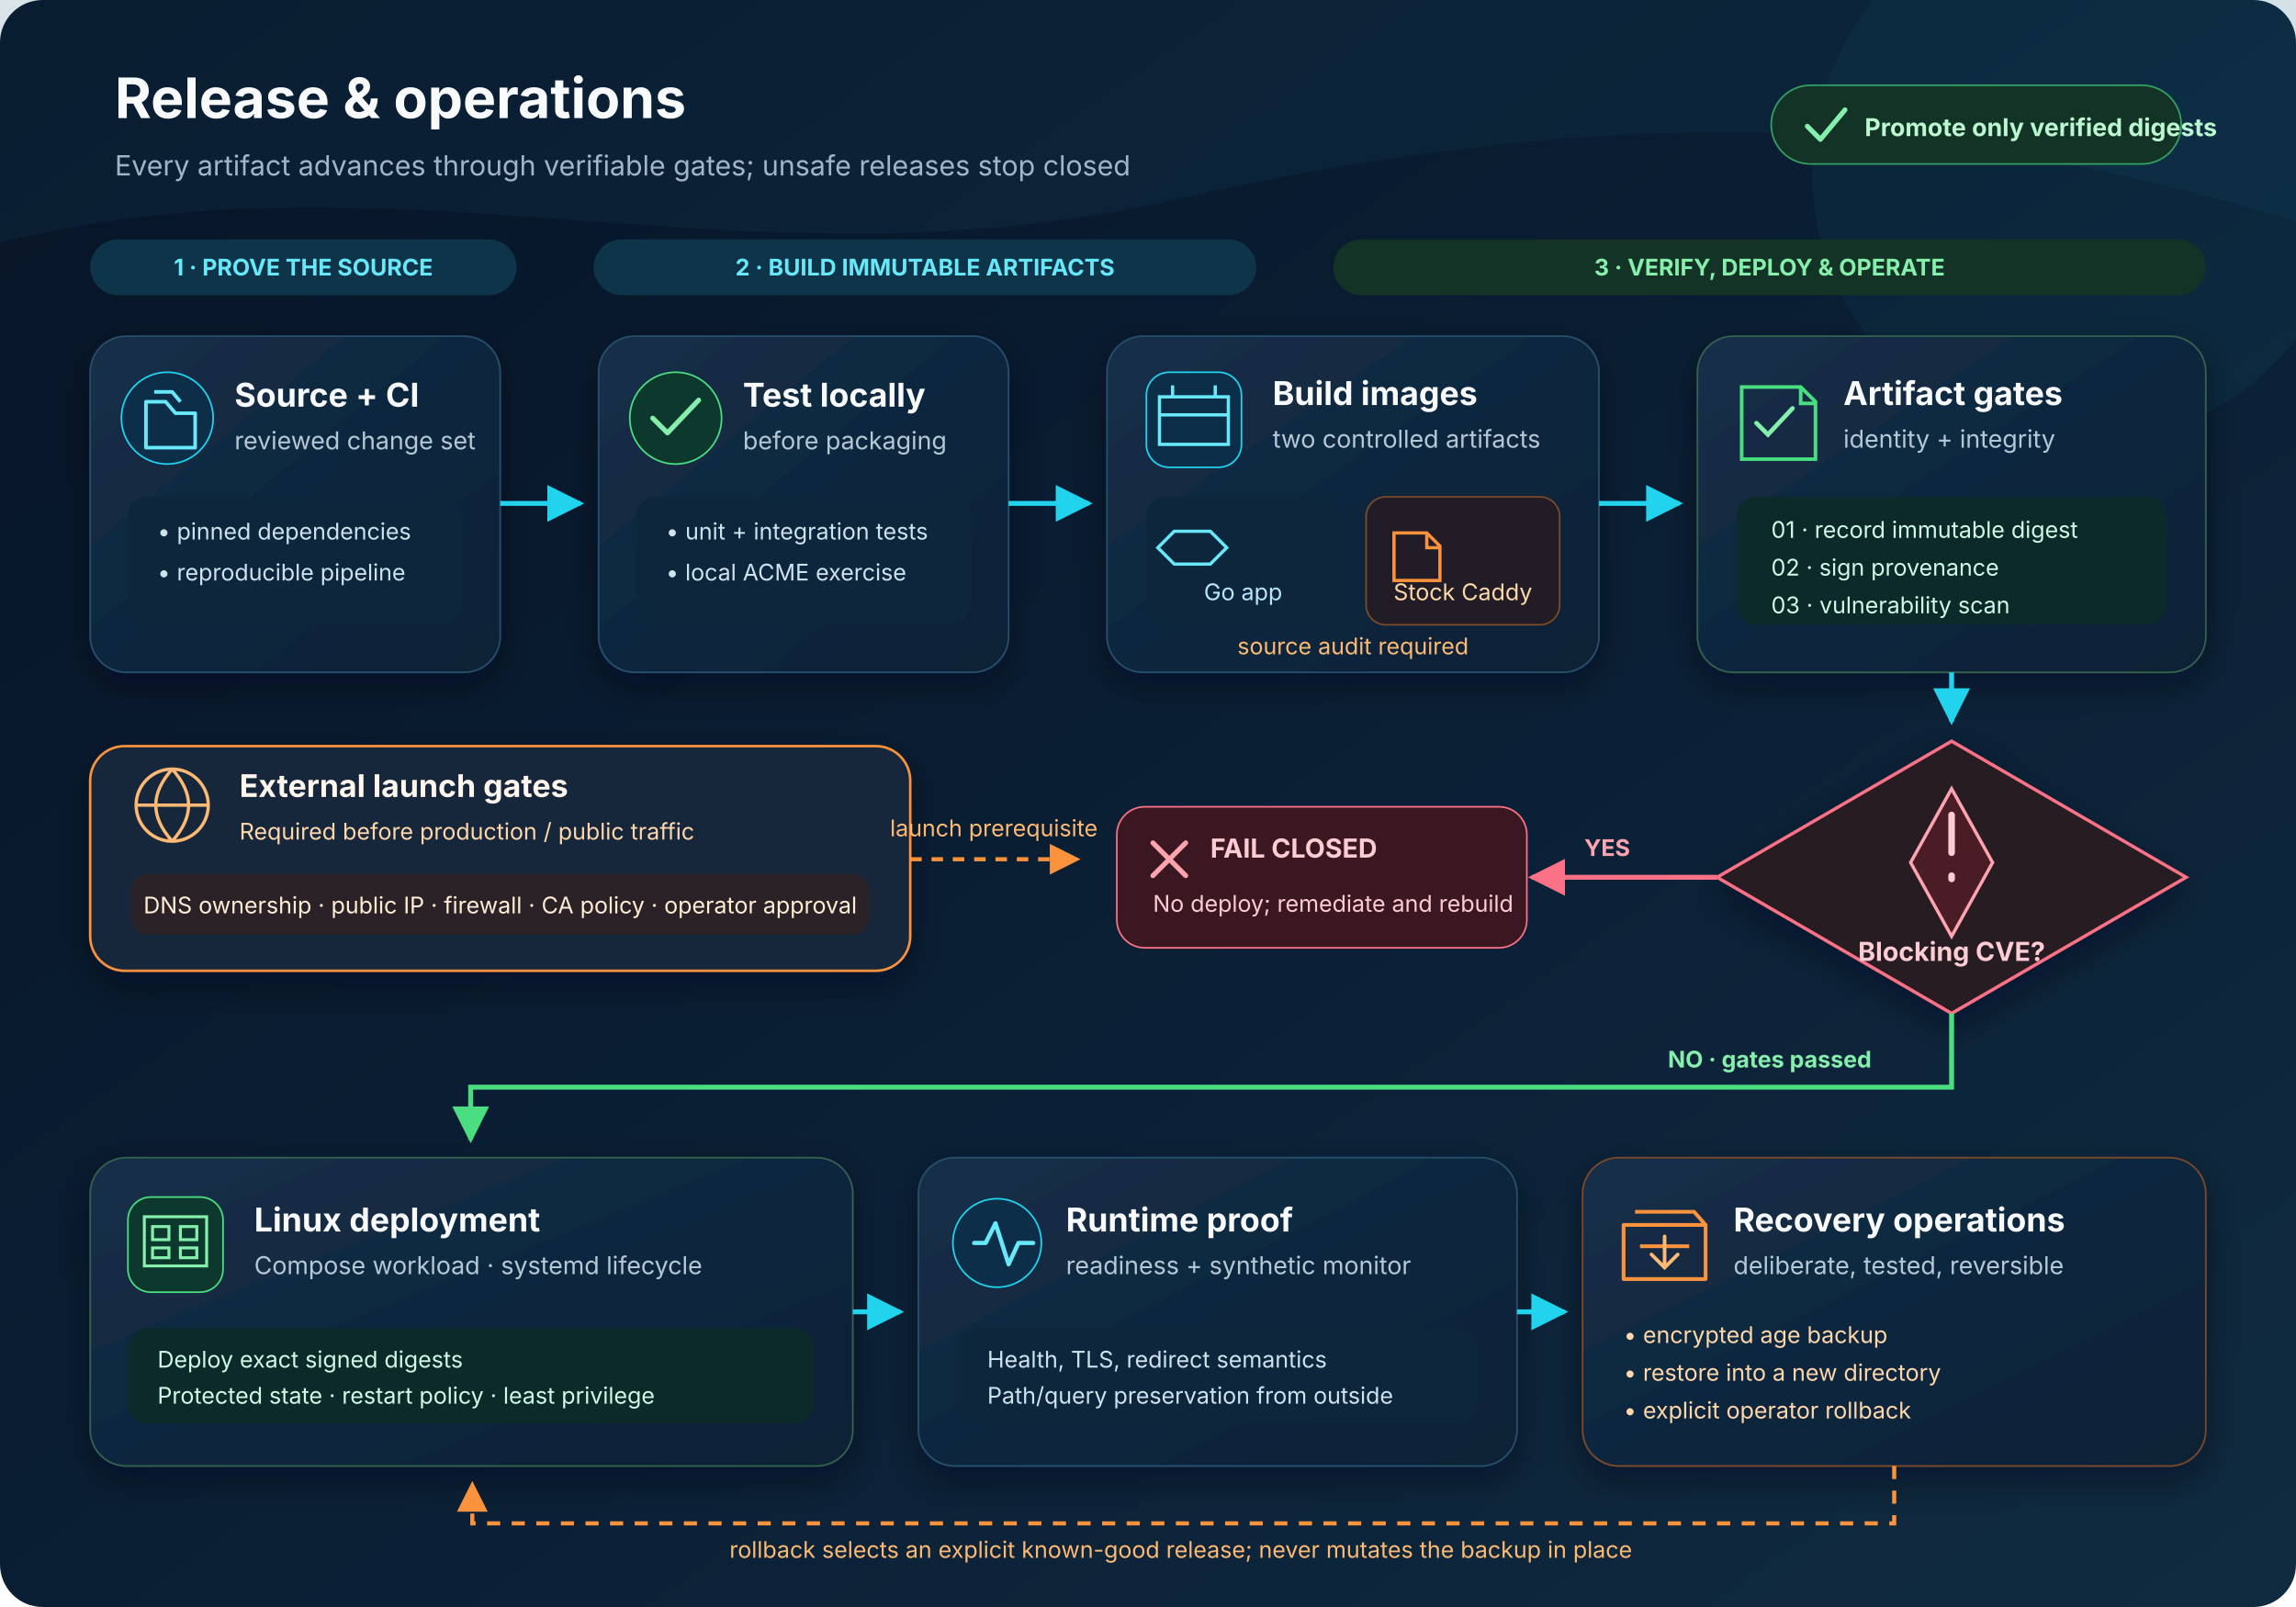
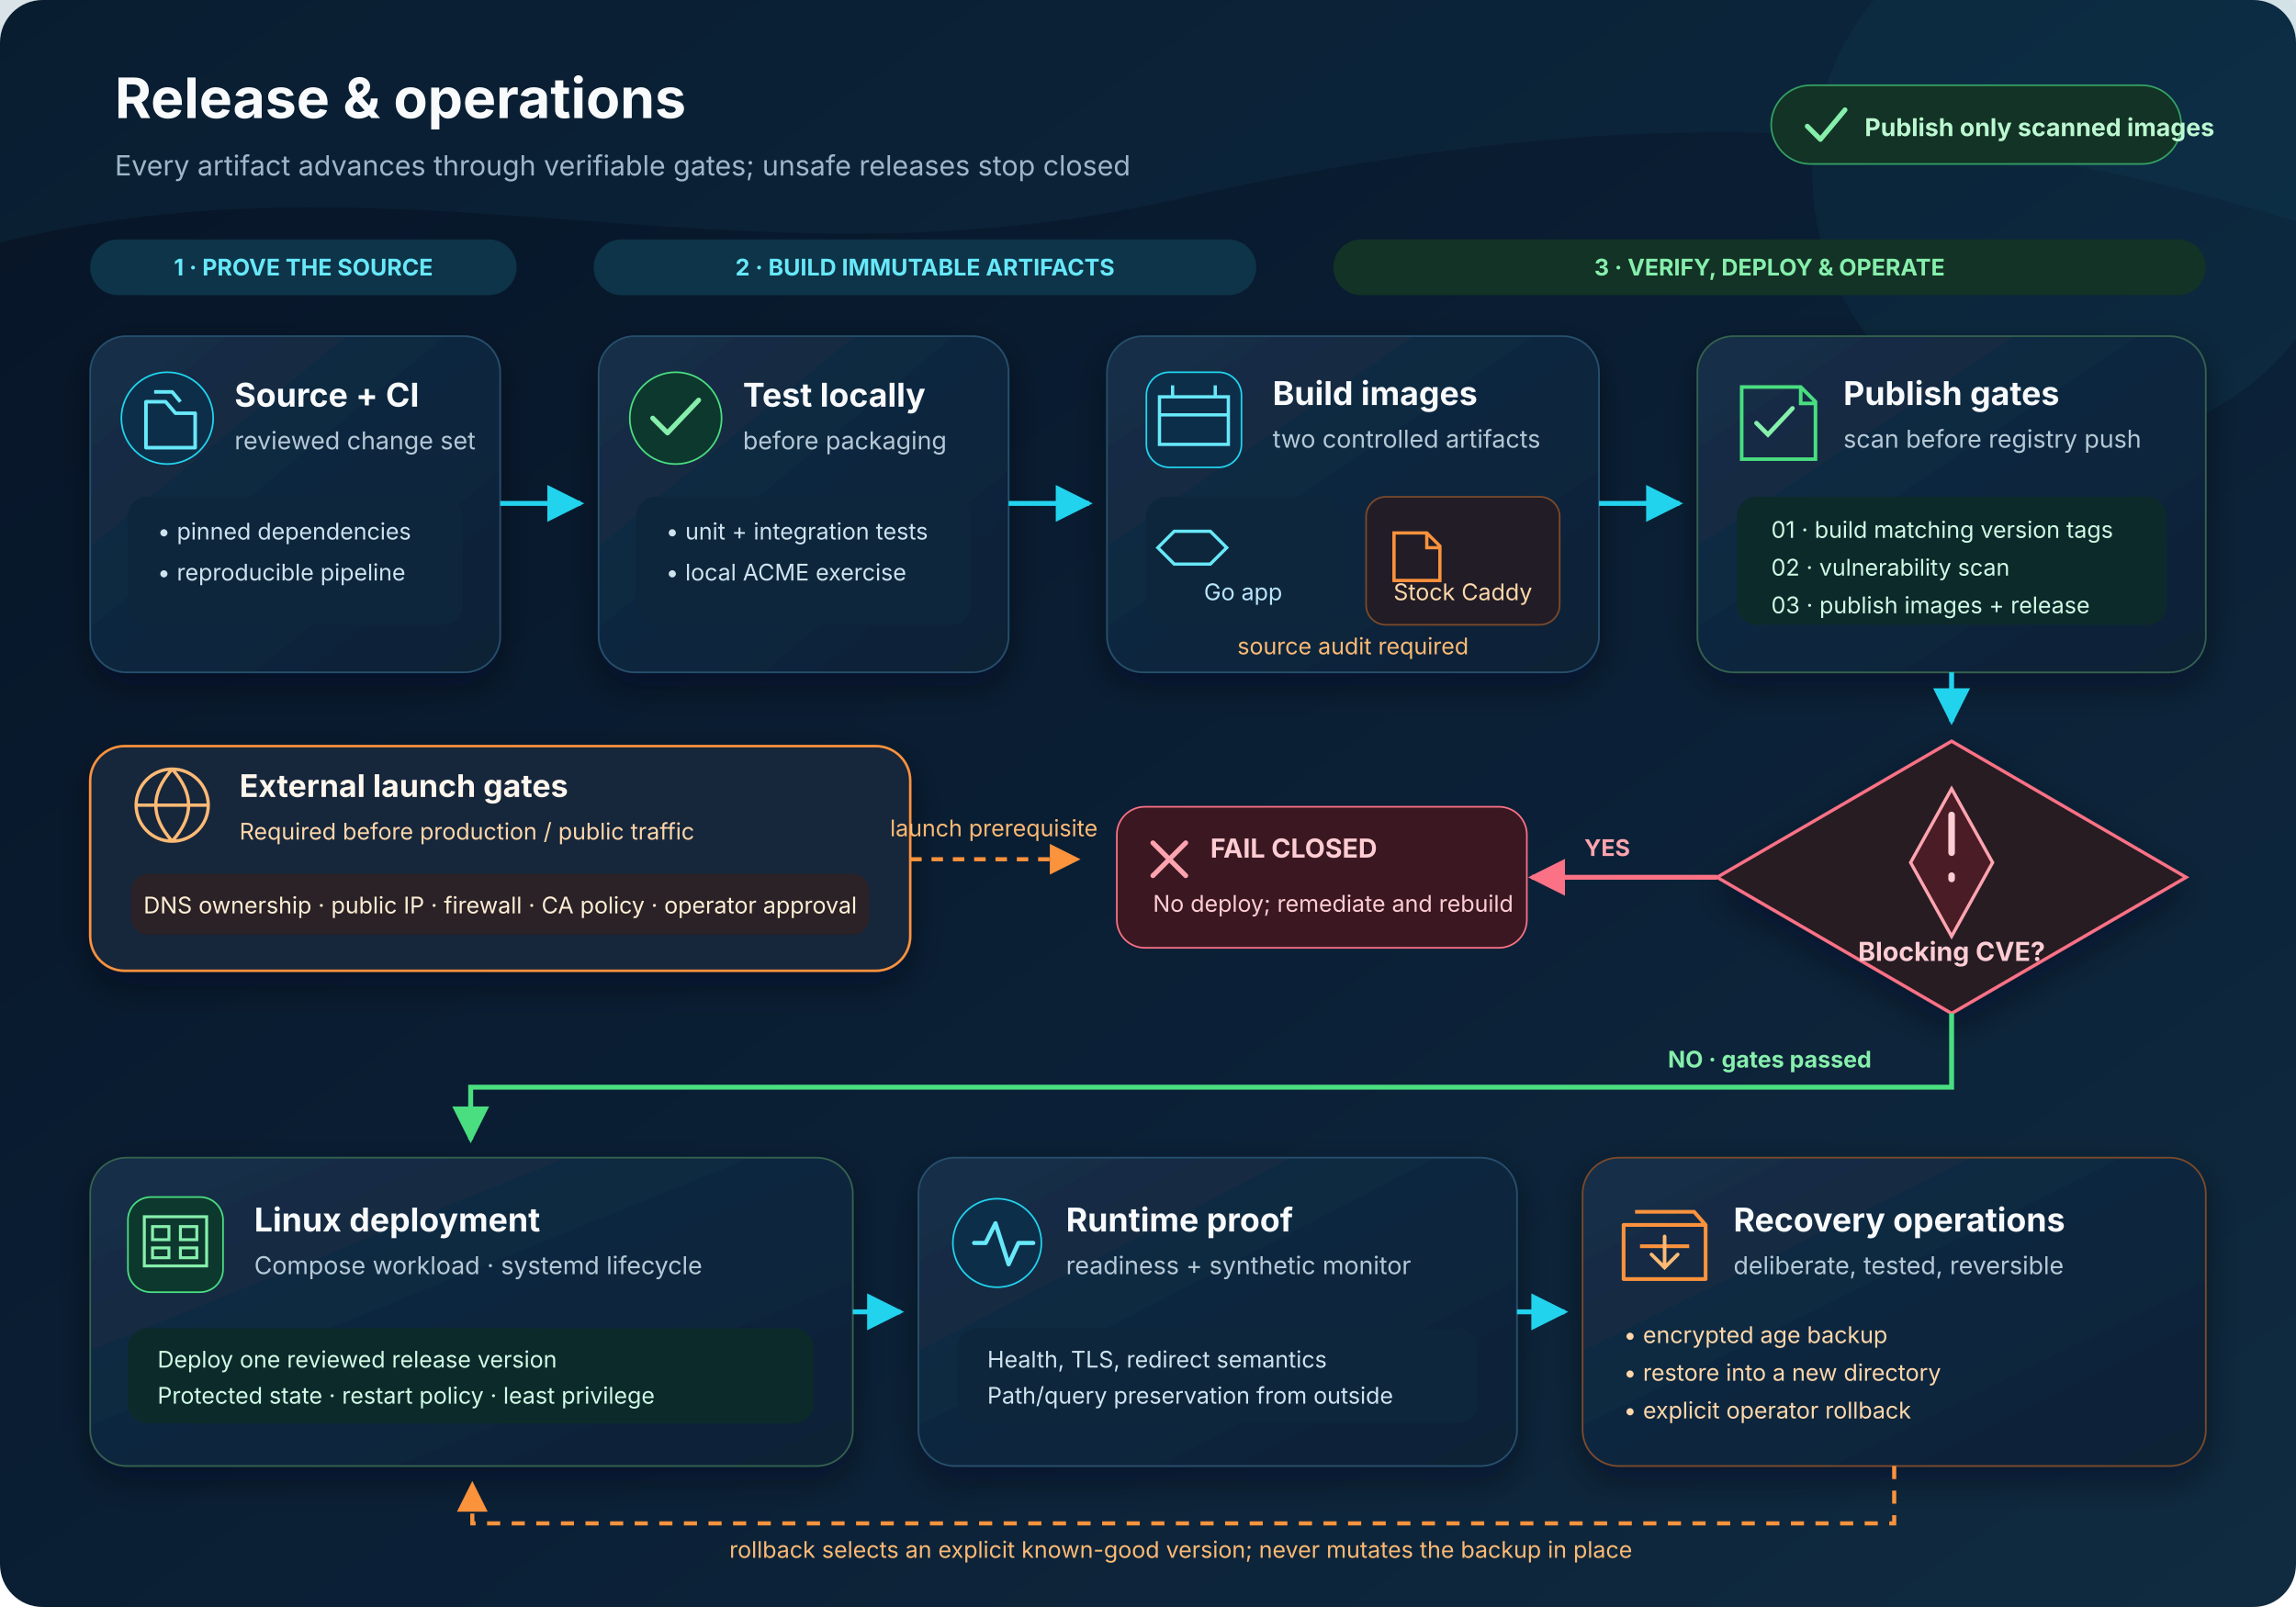
<svg xmlns="http://www.w3.org/2000/svg" width="1400" height="980" viewBox="0 0 1400 980" role="img" aria-labelledby="release-title release-desc">
  <defs>
    <linearGradient id="release-bg" x1="0" y1="0" x2="1" y2="1">
      <stop offset="0" stop-color="#071426" />
      <stop offset="0.58" stop-color="#0b2036" />
      <stop offset="1" stop-color="#102b40" />
    </linearGradient>
    <linearGradient id="release-card" x1="0" y1="0" x2="1" y2="1">
      <stop offset="0" stop-color="#142f48" />
      <stop offset="1" stop-color="#0c2035" />
    </linearGradient>
    <linearGradient id="release-cyan" x1="0" y1="0" x2="1" y2="1">
      <stop offset="0" stop-color="#22d3ee" />
      <stop offset="1" stop-color="#0891b2" />
    </linearGradient>
    <filter id="release-shadow" x="-20%" y="-20%" width="140%" height="150%">
      <feDropShadow dx="0" dy="8" stdDeviation="10" flood-color="#020617" flood-opacity="0.42" />
    </filter>
    <marker id="rel-arrow-cyan" viewBox="0 0 12 12" refX="10" refY="6" markerWidth="9" markerHeight="9" orient="auto">
      <path d="M1 1l10 5-10 5z" fill="#22d3ee" />
    </marker>
    <marker id="rel-arrow-green" viewBox="0 0 12 12" refX="10" refY="6" markerWidth="9" markerHeight="9" orient="auto">
      <path d="M1 1l10 5-10 5z" fill="#4ade80" />
    </marker>
    <marker id="rel-arrow-red" viewBox="0 0 12 12" refX="10" refY="6" markerWidth="9" markerHeight="9" orient="auto">
      <path d="M1 1l10 5-10 5z" fill="#fb7185" />
    </marker>
    <marker id="rel-arrow-orange" viewBox="0 0 12 12" refX="10" refY="6" markerWidth="9" markerHeight="9" orient="auto">
      <path d="M1 1l10 5-10 5z" fill="#fb923c" />
    </marker>
  </defs>
  <rect width="1400" height="980" rx="26" fill="url(#release-bg)" />
  <path d="M0 148C245 87 454 181 715 122s465-55 685 13V0H0z" fill="#164e63" opacity="0.16" />
  <circle cx="1270" cy="105" r="165" fill="#22d3ee" opacity="0.045" />
  <text x="70" y="72" fill="#f8fafc" font-family="Inter,Segoe UI,Arial,sans-serif" font-size="34" font-weight="700">Release &amp; operations</text>
  <text x="70" y="107" fill="#9fb6c9" font-family="Inter,Segoe UI,Arial,sans-serif" font-size="17">Every artifact advances through verifiable gates; unsafe releases stop closed</text>
  <g transform="translate(1080 52)">
    <rect width="250" height="48" rx="24" fill="#123325" stroke="#4ade80" stroke-opacity="0.65" />
    <path d="M22 25l8 8 15-18" fill="none" stroke="#86efac" stroke-width="3" stroke-linecap="round" stroke-linejoin="round" />
-     <text x="57" y="31" fill="#bbf7d0" font-family="Inter,Segoe UI,Arial,sans-serif" font-size="15" font-weight="700">Promote only verified digests</text>
+     <text x="57" y="31" fill="#bbf7d0" font-family="Inter,Segoe UI,Arial,sans-serif" font-size="15" font-weight="700">Publish only scanned images</text>
  </g>
  <g font-family="Inter,Segoe UI,Arial,sans-serif" font-size="14" font-weight="700">
    <rect x="55" y="146" width="260" height="34" rx="17" fill="#0d3448" />
    <text x="185" y="168" text-anchor="middle" fill="#67e8f9">1 · PROVE THE SOURCE</text>
    <rect x="362" y="146" width="404" height="34" rx="17" fill="#0d3448" />
    <text x="564" y="168" text-anchor="middle" fill="#67e8f9">2 · BUILD IMMUTABLE ARTIFACTS</text>
    <rect x="813" y="146" width="532" height="34" rx="17" fill="#123325" />
    <text x="1079" y="168" text-anchor="middle" fill="#86efac">3 · VERIFY, DEPLOY &amp; OPERATE</text>
  </g>
  <g filter="url(#release-shadow)">
    <rect x="55" y="205" width="250" height="205" rx="22" fill="url(#release-card)" stroke="#28506d" />
    <circle cx="102" cy="255" r="28" fill="#082f49" stroke="#22d3ee" />
    <path d="M89 245h12l6 7h12v21H89zM94 239h11l5 6" fill="none" stroke="#67e8f9" stroke-width="2.2" stroke-linejoin="round" />
    <text x="143" y="248" fill="#f8fafc" font-family="Inter,Segoe UI,Arial,sans-serif" font-size="20" font-weight="700">Source + CI</text>
    <text x="143" y="274" fill="#b4c8d6" font-family="Inter,Segoe UI,Arial,sans-serif" font-size="15">reviewed change set</text>
    <rect x="78" y="303" width="204" height="78" rx="12" fill="#0b253b" />
    <text x="96" y="329" fill="#cfe3ef" font-family="Inter,Segoe UI,Arial,sans-serif" font-size="14">• pinned dependencies</text>
    <text x="96" y="354" fill="#cfe3ef" font-family="Inter,Segoe UI,Arial,sans-serif" font-size="14">• reproducible pipeline</text>
  </g>
  <g filter="url(#release-shadow)">
    <rect x="365" y="205" width="250" height="205" rx="22" fill="url(#release-card)" stroke="#28506d" />
    <circle cx="412" cy="255" r="28" fill="#10382f" stroke="#4ade80" />
    <path d="M398 255l9 9 19-20" fill="none" stroke="#86efac" stroke-width="3" stroke-linecap="round" stroke-linejoin="round" />
    <text x="453" y="248" fill="#f8fafc" font-family="Inter,Segoe UI,Arial,sans-serif" font-size="20" font-weight="700">Test locally</text>
    <text x="453" y="274" fill="#b4c8d6" font-family="Inter,Segoe UI,Arial,sans-serif" font-size="15">before packaging</text>
    <rect x="388" y="303" width="204" height="78" rx="12" fill="#0b253b" />
    <text x="406" y="329" fill="#cfe3ef" font-family="Inter,Segoe UI,Arial,sans-serif" font-size="14">• unit + integration tests</text>
    <text x="406" y="354" fill="#cfe3ef" font-family="Inter,Segoe UI,Arial,sans-serif" font-size="14">• local ACME exercise</text>
  </g>
  <g filter="url(#release-shadow)">
    <rect x="675" y="205" width="300" height="205" rx="22" fill="url(#release-card)" stroke="#28506d" />
    <rect x="699" y="227" width="58" height="58" rx="14" fill="#082f49" stroke="#22d3ee" />
    <path d="M707 242h42v29h-42zM715 235v7M741 235v7M707 253h42" fill="none" stroke="#67e8f9" stroke-width="2" />
    <text x="776" y="247" fill="#f8fafc" font-family="Inter,Segoe UI,Arial,sans-serif" font-size="20" font-weight="700">Build images</text>
    <text x="776" y="273" fill="#b4c8d6" font-family="Inter,Segoe UI,Arial,sans-serif" font-size="15">two controlled artifacts</text>
    <rect x="699" y="303" width="118" height="78" rx="12" fill="#0b253b" />
    <path d="M716 324h22l10 10-10 10h-22l-10-10z" fill="none" stroke="#67e8f9" stroke-width="2" />
    <text x="758" y="366" text-anchor="middle" fill="#bae6fd" font-family="Inter,Segoe UI,Arial,sans-serif" font-size="14">Go app</text>
    <rect x="833" y="303" width="118" height="78" rx="12" fill="#201e25" stroke="#7c4a2a" />
    <path d="M850 325h20l8 8v21h-28zM870 325v9h8" fill="none" stroke="#fb923c" stroke-width="2" />
    <text x="892" y="366" text-anchor="middle" fill="#fed7aa" font-family="Inter,Segoe UI,Arial,sans-serif" font-size="14">Stock Caddy</text>
    <text x="825" y="399" text-anchor="middle" fill="#fdba74" font-family="Inter,Segoe UI,Arial,sans-serif" font-size="14">source audit required</text>
  </g>
  <g filter="url(#release-shadow)">
    <rect x="1035" y="205" width="310" height="205" rx="22" fill="url(#release-card)" stroke="#35624f" />
    <path d="M1062 236h36l9 9v35h-45zM1098 236v10h9" fill="none" stroke="#4ade80" stroke-width="2.2" />
    <path d="M1071 258l7 7 15-16" fill="none" stroke="#86efac" stroke-width="2.7" stroke-linecap="round" />
-     <text x="1124" y="247" fill="#f8fafc" font-family="Inter,Segoe UI,Arial,sans-serif" font-size="20" font-weight="700">Artifact gates</text>
-     <text x="1124" y="273" fill="#b4c8d6" font-family="Inter,Segoe UI,Arial,sans-serif" font-size="15">identity + integrity</text>
+     <text x="1124" y="247" fill="#f8fafc" font-family="Inter,Segoe UI,Arial,sans-serif" font-size="20" font-weight="700">Publish gates</text>
+     <text x="1124" y="273" fill="#b4c8d6" font-family="Inter,Segoe UI,Arial,sans-serif" font-size="15">scan before registry push</text>
    <rect x="1059" y="303" width="262" height="78" rx="12" fill="#0a2a2b" />
-     <text x="1080" y="328" fill="#d1fae5" font-family="Inter,Segoe UI,Arial,sans-serif" font-size="14">01 · record immutable digest</text>
-     <text x="1080" y="351" fill="#d1fae5" font-family="Inter,Segoe UI,Arial,sans-serif" font-size="14">02 · sign provenance</text>
-     <text x="1080" y="374" fill="#d1fae5" font-family="Inter,Segoe UI,Arial,sans-serif" font-size="14">03 · vulnerability scan</text>
+     <text x="1080" y="328" fill="#d1fae5" font-family="Inter,Segoe UI,Arial,sans-serif" font-size="14">01 · build matching version tags</text>
+     <text x="1080" y="351" fill="#d1fae5" font-family="Inter,Segoe UI,Arial,sans-serif" font-size="14">02 · vulnerability scan</text>
+     <text x="1080" y="374" fill="#d1fae5" font-family="Inter,Segoe UI,Arial,sans-serif" font-size="14">03 · publish images + release</text>
  </g>
  <path d="M305 307H354" fill="none" stroke="#22d3ee" stroke-width="3" marker-end="url(#rel-arrow-cyan)" />
  <path d="M615 307H664" fill="none" stroke="#22d3ee" stroke-width="3" marker-end="url(#rel-arrow-cyan)" />
  <path d="M975 307H1024" fill="none" stroke="#22d3ee" stroke-width="3" marker-end="url(#rel-arrow-cyan)" />
  <g filter="url(#release-shadow)">
    <path d="M1190 452l143 83-143 83-143-83z" fill="#281a24" stroke="#fb7185" stroke-width="2" />
    <path d="M1190 481l25 45-25 45-25-45z" fill="#481c27" stroke="#fda4af" stroke-width="2" />
    <path d="M1190 497v23M1190 534v2" stroke="#fecdd3" stroke-width="4" stroke-linecap="round" />
    <text x="1190" y="586" text-anchor="middle" fill="#fecdd3" font-family="Inter,Segoe UI,Arial,sans-serif" font-size="16" font-weight="700">Blocking CVE?</text>
  </g>
  <path d="M1190 410V440" fill="none" stroke="#22d3ee" stroke-width="3" marker-end="url(#rel-arrow-cyan)" />
  <path d="M1047 535H934" fill="none" stroke="#fb7185" stroke-width="3" marker-end="url(#rel-arrow-red)" />
  <g transform="translate(681 492)">
    <rect width="250" height="86" rx="17" fill="#3b1821" stroke="#fb7185" />
    <path d="M22 22l20 20M42 22L22 42" stroke="#fda4af" stroke-width="3" stroke-linecap="round" />
    <text x="57" y="31" fill="#fecdd3" font-family="Inter,Segoe UI,Arial,sans-serif" font-size="16" font-weight="700">FAIL CLOSED</text>
    <text x="22" y="64" fill="#fecdd3" font-family="Inter,Segoe UI,Arial,sans-serif" font-size="14">No deploy; remediate and rebuild</text>
  </g>
  <text x="980" y="522" text-anchor="middle" fill="#fda4af" font-family="Inter,Segoe UI,Arial,sans-serif" font-size="14" font-weight="700">YES</text>
  <path d="M1190 618v45H287v32" fill="none" stroke="#4ade80" stroke-width="3" marker-end="url(#rel-arrow-green)" />
  <text x="1017" y="651" fill="#86efac" font-family="Inter,Segoe UI,Arial,sans-serif" font-size="14" font-weight="700">NO · gates passed</text>
  <g filter="url(#release-shadow)">
    <rect x="55" y="706" width="465" height="188" rx="22" fill="url(#release-card)" stroke="#35624f" />
    <rect x="78" y="730" width="58" height="58" rx="14" fill="#10382f" stroke="#4ade80" />
    <path d="M88 742h38v30H88zM93 748h10v8H93zM110 748h10v8h-10zM93 761h10v6H93zM110 761h10v6h-10z" fill="none" stroke="#86efac" stroke-width="1.8" />
    <text x="155" y="751" fill="#f8fafc" font-family="Inter,Segoe UI,Arial,sans-serif" font-size="20" font-weight="700">Linux deployment</text>
    <text x="155" y="777" fill="#b4c8d6" font-family="Inter,Segoe UI,Arial,sans-serif" font-size="15">Compose workload · systemd lifecycle</text>
    <rect x="78" y="810" width="418" height="58" rx="12" fill="#0a2a2b" />
-     <text x="96" y="834" fill="#d1fae5" font-family="Inter,Segoe UI,Arial,sans-serif" font-size="14">Deploy exact signed digests</text>
+     <text x="96" y="834" fill="#d1fae5" font-family="Inter,Segoe UI,Arial,sans-serif" font-size="14">Deploy one reviewed release version</text>
    <text x="96" y="856" fill="#d1fae5" font-family="Inter,Segoe UI,Arial,sans-serif" font-size="14">Protected state · restart policy · least privilege</text>
  </g>
  <g filter="url(#release-shadow)">
    <rect x="560" y="706" width="365" height="188" rx="22" fill="url(#release-card)" stroke="#28506d" />
    <circle cx="608" cy="758" r="27" fill="#082f49" stroke="#22d3ee" />
    <path d="M594 758h7l6-12 8 25 6-13h9" fill="none" stroke="#67e8f9" stroke-width="2.6" stroke-linecap="round" stroke-linejoin="round" />
    <text x="650" y="751" fill="#f8fafc" font-family="Inter,Segoe UI,Arial,sans-serif" font-size="20" font-weight="700">Runtime proof</text>
    <text x="650" y="777" fill="#b4c8d6" font-family="Inter,Segoe UI,Arial,sans-serif" font-size="15">readiness + synthetic monitor</text>
    <rect x="584" y="810" width="317" height="58" rx="12" fill="#0b253b" />
    <text x="602" y="834" fill="#cfe3ef" font-family="Inter,Segoe UI,Arial,sans-serif" font-size="14">Health, TLS, redirect semantics</text>
    <text x="602" y="856" fill="#cfe3ef" font-family="Inter,Segoe UI,Arial,sans-serif" font-size="14">Path/query preservation from outside</text>
  </g>
  <g filter="url(#release-shadow)">
    <rect x="965" y="706" width="380" height="188" rx="22" fill="url(#release-card)" stroke="#7c4a2a" />
    <path d="M990 747h50v33h-50zM997 739h36l7 8M1000 760h30" fill="none" stroke="#fb923c" stroke-width="2.3" stroke-linejoin="round" />
    <path d="M1015 754v19M1007 765l8 8 8-8" fill="none" stroke="#fdba74" stroke-width="2.2" stroke-linecap="round" />
    <text x="1057" y="751" fill="#f8fafc" font-family="Inter,Segoe UI,Arial,sans-serif" font-size="20" font-weight="700">Recovery operations</text>
    <text x="1057" y="777" fill="#b4c8d6" font-family="Inter,Segoe UI,Arial,sans-serif" font-size="15">deliberate, tested, reversible</text>
    <text x="990" y="819" fill="#fed7aa" font-family="Inter,Segoe UI,Arial,sans-serif" font-size="14">• encrypted age backup</text>
    <text x="990" y="842" fill="#fed7aa" font-family="Inter,Segoe UI,Arial,sans-serif" font-size="14">• restore into a new directory</text>
    <text x="990" y="865" fill="#fed7aa" font-family="Inter,Segoe UI,Arial,sans-serif" font-size="14">• explicit operator rollback</text>
  </g>
  <path d="M520 800H549" fill="none" stroke="#22d3ee" stroke-width="3" marker-end="url(#rel-arrow-cyan)" />
  <path d="M925 800H954" fill="none" stroke="#22d3ee" stroke-width="3" marker-end="url(#rel-arrow-cyan)" />
  <path d="M1155 894v35H288v-24" fill="none" stroke="#fb923c" stroke-width="2.5" stroke-dasharray="8 7" marker-end="url(#rel-arrow-orange)" />
-   <text x="720" y="950" text-anchor="middle" fill="#fdba74" font-family="Inter,Segoe UI,Arial,sans-serif" font-size="14">rollback selects an explicit known-good release; never mutates the backup in place</text>
+   <text x="720" y="950" text-anchor="middle" fill="#fdba74" font-family="Inter,Segoe UI,Arial,sans-serif" font-size="14">rollback selects an explicit known-good version; never mutates the backup in place</text>
  <g transform="translate(55 455)" filter="url(#release-shadow)">
    <rect width="500" height="137" rx="21" fill="#17253a" stroke="#fb923c" stroke-width="1.5" />
    <path d="M28 36a22 22 0 1044 0 22 22 0 10-44 0M29 36h42M50 14c7 8 10 15 10 22s-3 14-10 22M50 14c-7 8-10 15-10 22s3 14 10 22" fill="none" stroke="#fdba74" stroke-width="2" />
    <text x="91" y="31" fill="#fff7ed" font-family="Inter,Segoe UI,Arial,sans-serif" font-size="19" font-weight="700">External launch gates</text>
    <text x="91" y="57" fill="#fed7aa" font-family="Inter,Segoe UI,Arial,sans-serif" font-size="14">Required before production / public traffic</text>
    <rect x="25" y="78" width="450" height="37" rx="10" fill="#2b2427" />
    <text x="250" y="102" text-anchor="middle" fill="#ffedd5" font-family="Inter,Segoe UI,Arial,sans-serif" font-size="14">DNS ownership · public IP · firewall · CA policy · operator approval</text>
  </g>
  <path d="M555 524H657" fill="none" stroke="#fb923c" stroke-width="2.5" stroke-dasharray="7 6" marker-end="url(#rel-arrow-orange)" />
  <text x="606" y="510" text-anchor="middle" fill="#fdba74" font-family="Inter,Segoe UI,Arial,sans-serif" font-size="14">launch prerequisite</text>
</svg>
